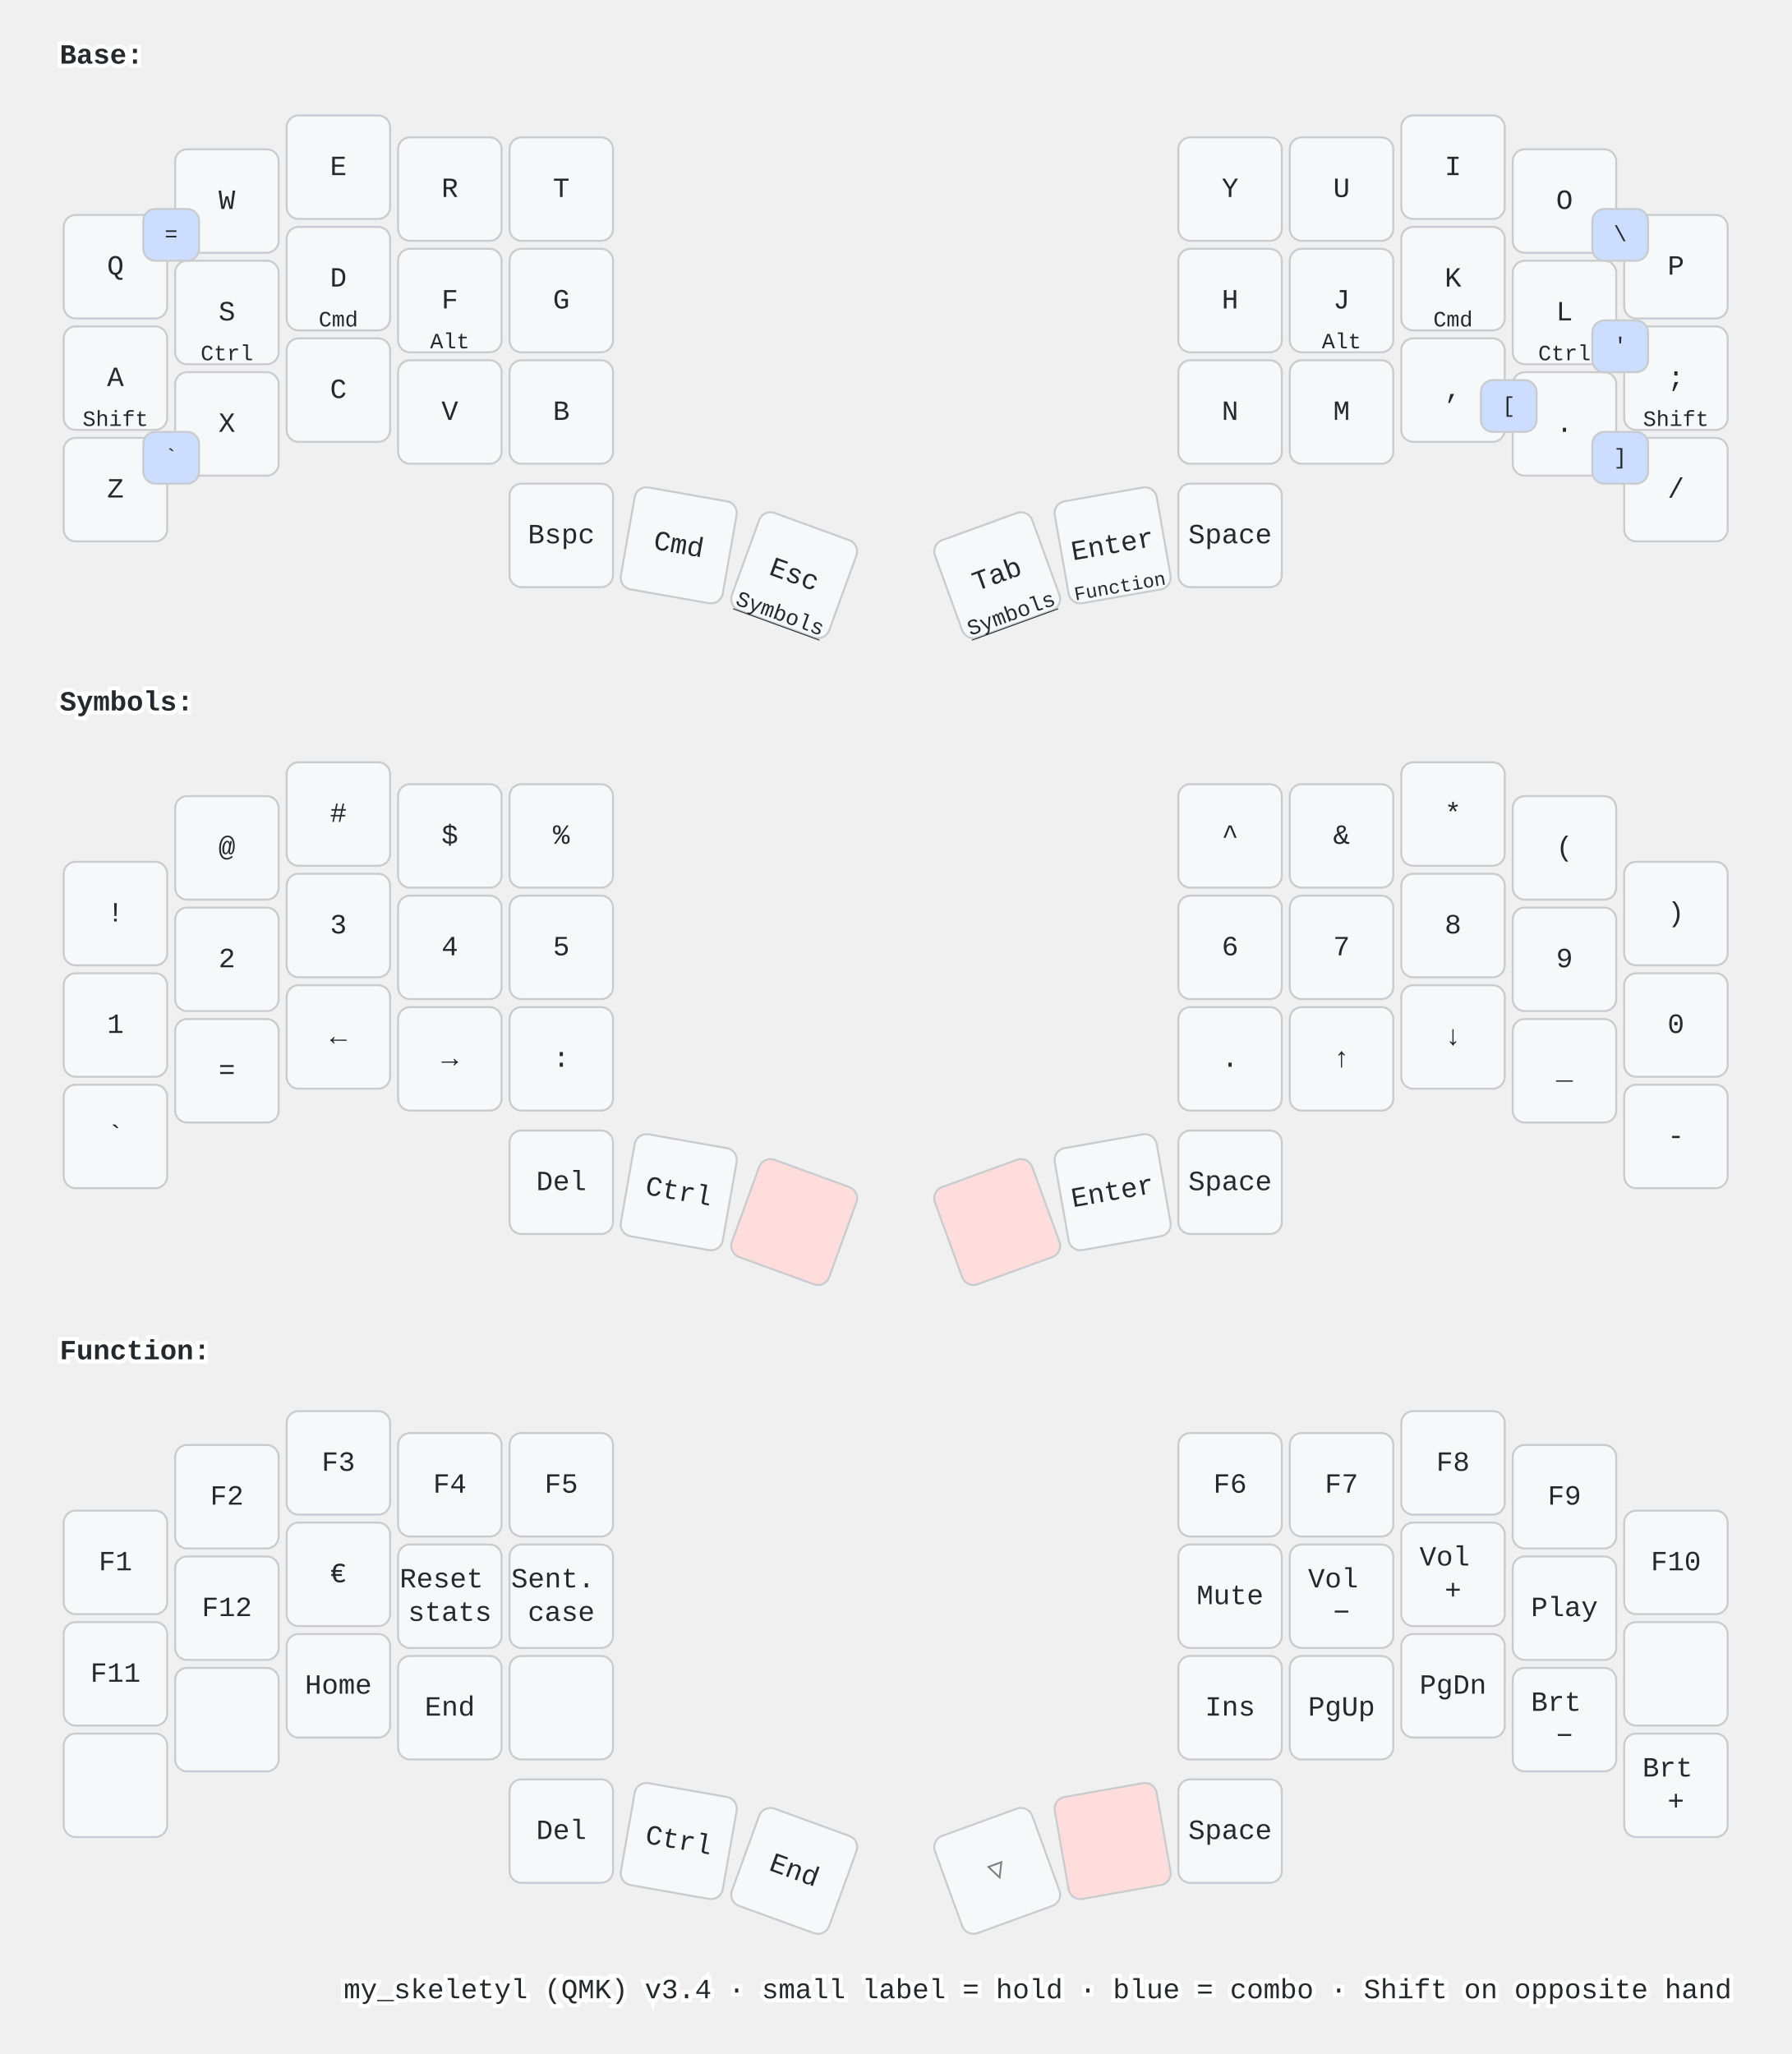
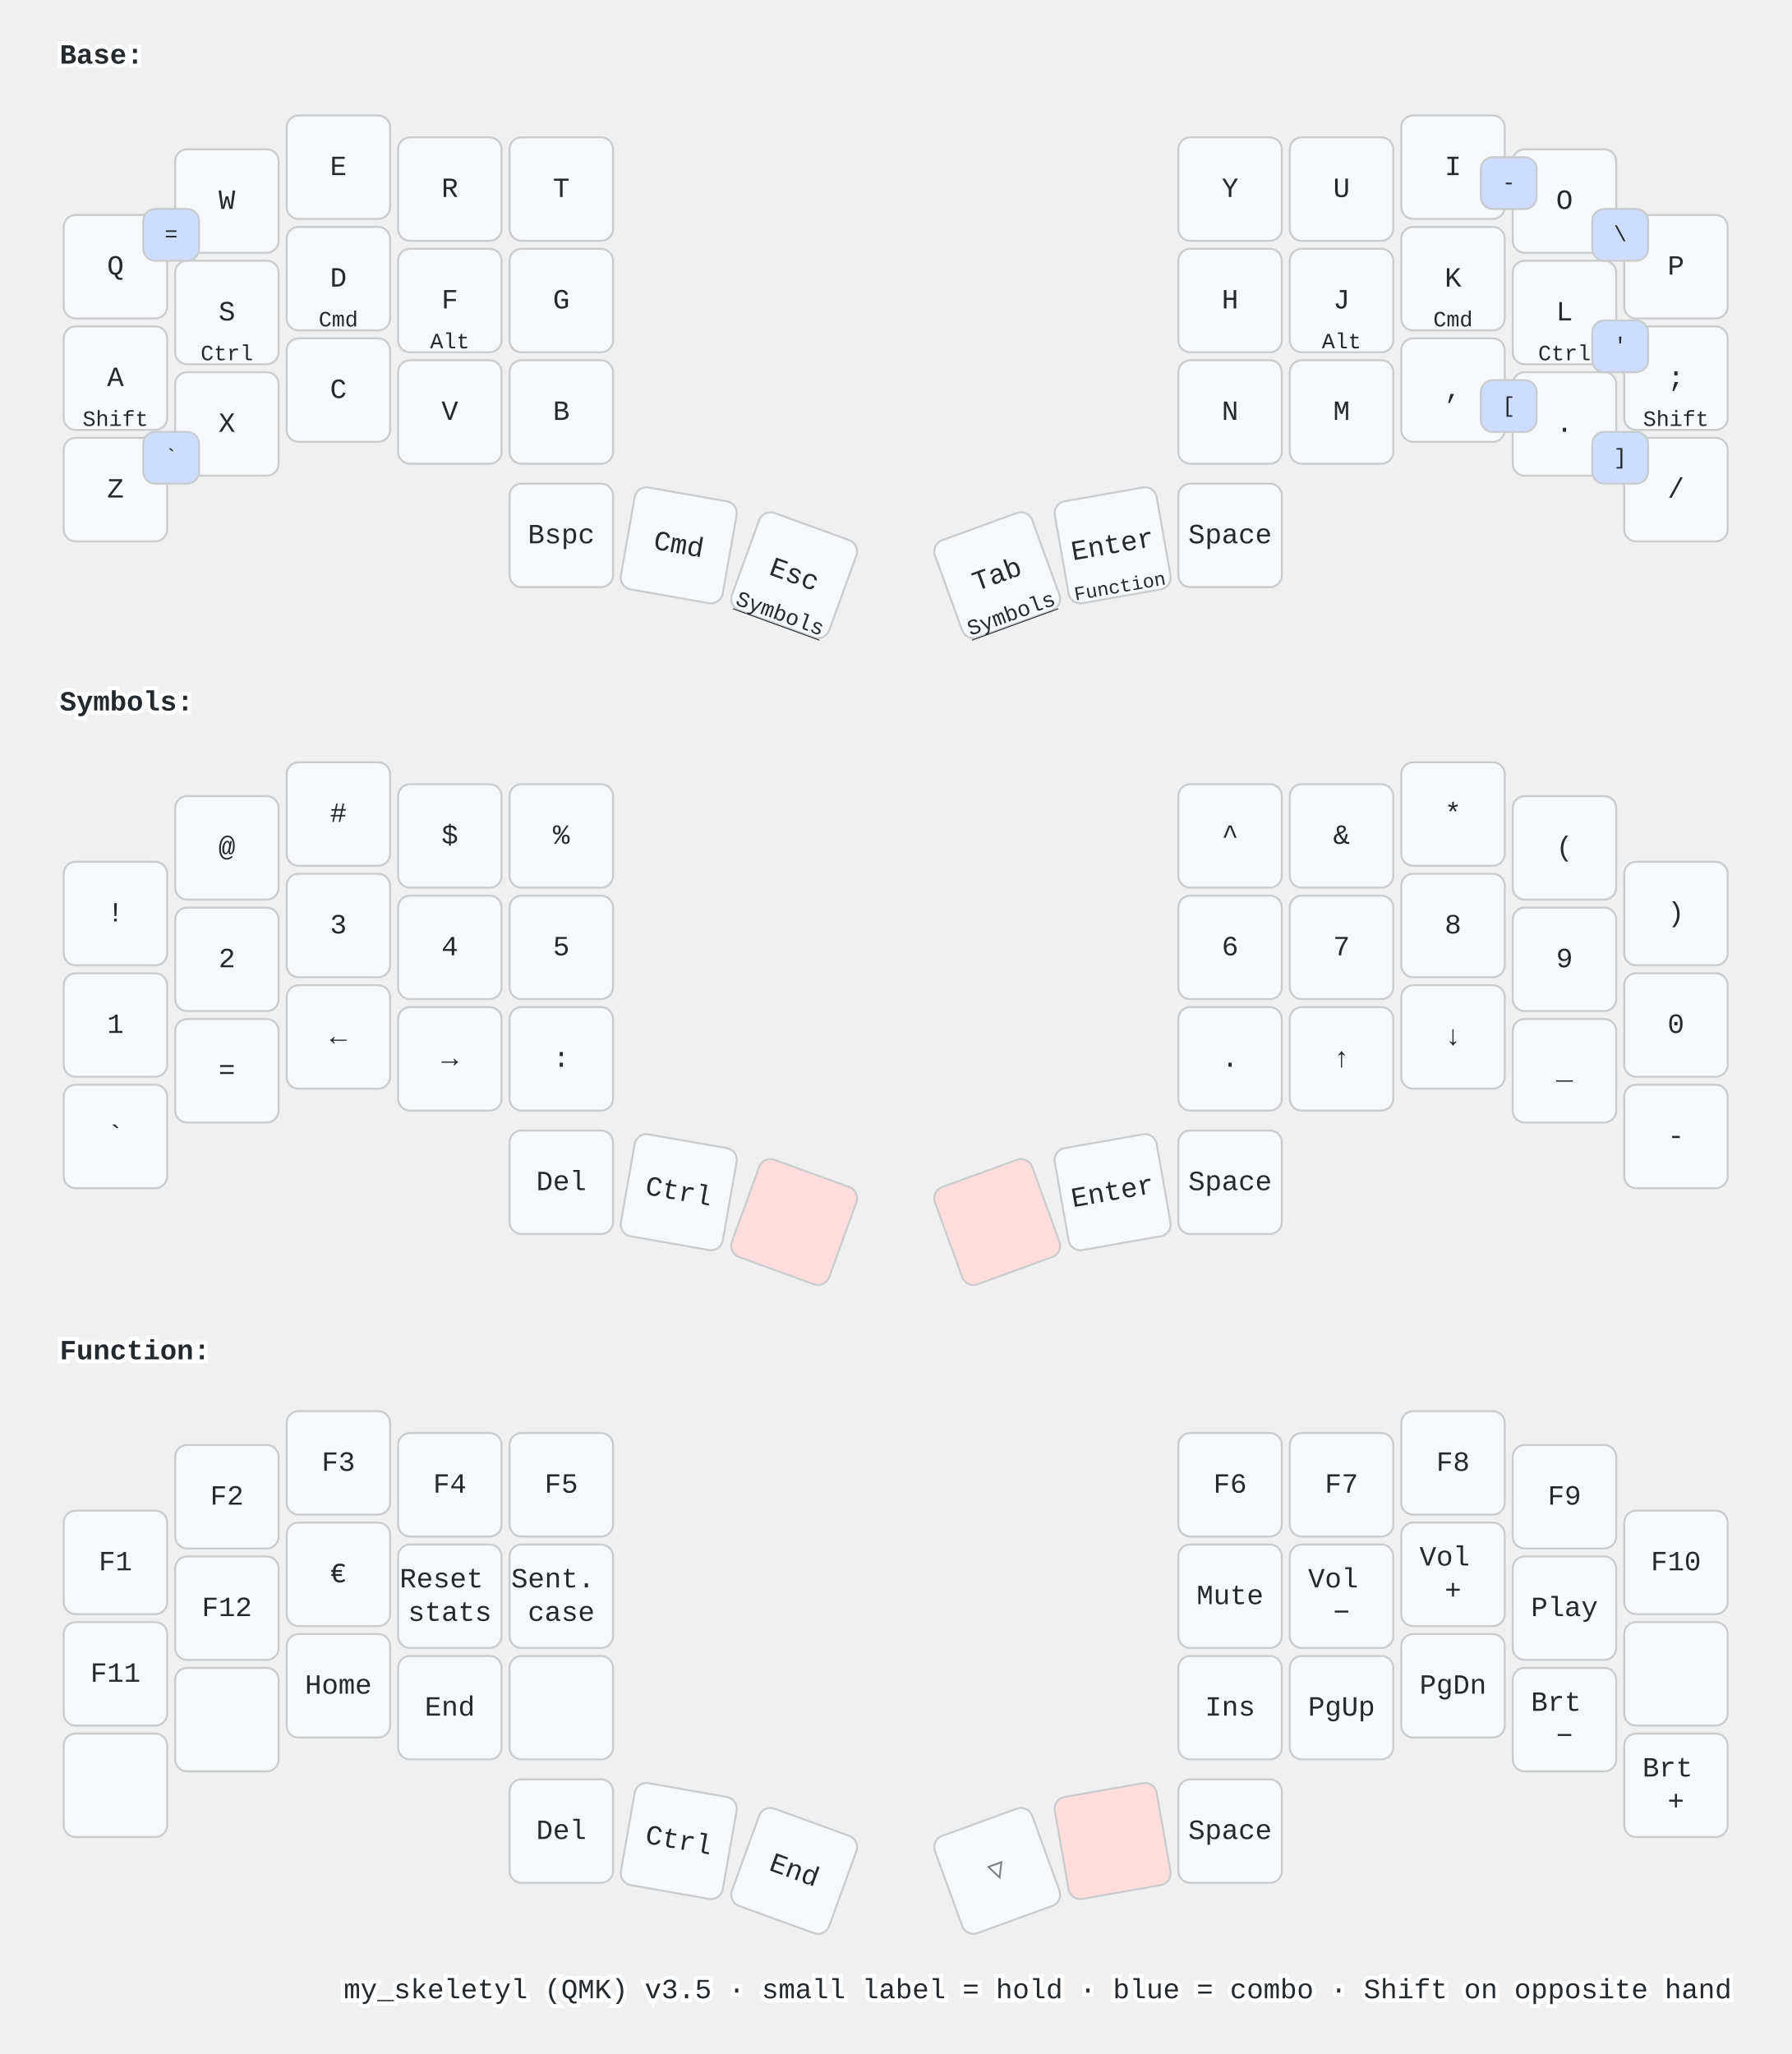
<svg xmlns="http://www.w3.org/2000/svg" width="900" height="1032" viewBox="0 0 900 1032" class="keymap">
  <style>/* inherit to force styles through use tags */
svg path {
    fill: inherit;
}

/* font and background color specifications */
svg.keymap {
    font-family: SFMono-Regular,Consolas,Liberation Mono,Menlo,monospace;
    font-size: 14px;
    font-kerning: normal;
    text-rendering: optimizeLegibility;
    fill: #24292e;
}

/* default key styling */
rect.key {
    fill: #f6f8fa;
}

rect.key, rect.combo {
    stroke: #c9cccf;
    stroke-width: 1;
}

/* default key side styling, only used is draw_key_sides is set */
rect.side {
    filter: brightness(90%);
}

/* color accent for combo boxes */
rect.combo, rect.combo-separate {
    fill: #cdf;
}

/* color accent for held keys */
rect.held, rect.combo.held {
    fill: #fdd;
}

/* color accent for ghost (optional) keys */
rect.ghost, rect.combo.ghost {
    stroke-dasharray: 4, 4;
    stroke-width: 2;
}

text {
    text-anchor: middle;
    dominant-baseline: middle;
}

/* styling for layer labels */
text.label {
    font-weight: bold;
    text-anchor: start;
    stroke: white;
    stroke-width: 4;
    paint-order: stroke;
}

/* styling for optional footer */
text.footer {
    text-anchor: end;
    dominant-baseline: auto;
    stroke: white;
    stroke-width: 4;
    paint-order: stroke;
}

/* styling for combo tap, and key non-tap label text */
text.combo, text.hold, text.shifted, text.left, text.right, text.tl, text.tr, text.bl, text.br {
    font-size: 11px;
}

text.hold, text.bl, text.br {
    text-anchor: middle;
    dominant-baseline: auto;
}

text.shifted, text.tl, text.tr {
    text-anchor: middle;
    dominant-baseline: hanging;
}

text.left, text.tl, text.bl {
    text-anchor: start;
}

text.right, text.tr, text.br {
    text-anchor: end;
}

text.layer-activator {
    text-decoration: underline;
}

/* styling for hold/shifted label text in combo box */
text.combo.hold, text.combo.shifted, text.combo.left, text.combo.right {
    font-size: 8px;
}

/* lighter symbol for transparent keys */
text.trans {
    fill: #7b7e81;
}

/* styling for combo dendrons */
path.combo {
    stroke-width: 1;
    stroke: gray;
    fill: none;
}

/* Start Tabler Icons Cleanup */
/* cannot use height/width with glyphs */
.icon-tabler &gt; path {
    fill: inherit;
    stroke: inherit;
    stroke-width: 2;
}
/* hide tabler's default box */
.icon-tabler &gt; path[stroke="none"][fill="none"] {
    visibility: hidden;
}
/* End Tabler Icons Cleanup */
</style>
  <g transform="translate(30, 0)" class="layer-Base">
    <text x="0" y="28" class="label" id="Base">Base:</text>
    <g transform="translate(0, 56)">
      <g transform="translate(28, 78)" class="key keypos-0">
        <rect rx="6" ry="6" x="-26" y="-26" width="52" height="52" class="key" />
        <text x="0" y="0" class="key tap">Q</text>
      </g>
      <g transform="translate(84, 45)" class="key keypos-1">
        <rect rx="6" ry="6" x="-26" y="-26" width="52" height="52" class="key" />
        <text x="0" y="0" class="key tap">W</text>
      </g>
      <g transform="translate(140, 28)" class="key keypos-2">
        <rect rx="6" ry="6" x="-26" y="-26" width="52" height="52" class="key" />
        <text x="0" y="0" class="key tap">E</text>
      </g>
      <g transform="translate(196, 39)" class="key keypos-3">
        <rect rx="6" ry="6" x="-26" y="-26" width="52" height="52" class="key" />
        <text x="0" y="0" class="key tap">R</text>
      </g>
      <g transform="translate(252, 39)" class="key keypos-4">
        <rect rx="6" ry="6" x="-26" y="-26" width="52" height="52" class="key" />
        <text x="0" y="0" class="key tap">T</text>
      </g>
      <g transform="translate(588, 39)" class="key keypos-5">
        <rect rx="6" ry="6" x="-26" y="-26" width="52" height="52" class="key" />
        <text x="0" y="0" class="key tap">Y</text>
      </g>
      <g transform="translate(644, 39)" class="key keypos-6">
        <rect rx="6" ry="6" x="-26" y="-26" width="52" height="52" class="key" />
        <text x="0" y="0" class="key tap">U</text>
      </g>
      <g transform="translate(700, 28)" class="key keypos-7">
        <rect rx="6" ry="6" x="-26" y="-26" width="52" height="52" class="key" />
        <text x="0" y="0" class="key tap">I</text>
      </g>
      <g transform="translate(756, 45)" class="key keypos-8">
        <rect rx="6" ry="6" x="-26" y="-26" width="52" height="52" class="key" />
        <text x="0" y="0" class="key tap">O</text>
      </g>
      <g transform="translate(812, 78)" class="key keypos-9">
        <rect rx="6" ry="6" x="-26" y="-26" width="52" height="52" class="key" />
        <text x="0" y="0" class="key tap">P</text>
      </g>
      <g transform="translate(28, 134)" class="key keypos-10">
        <rect rx="6" ry="6" x="-26" y="-26" width="52" height="52" class="key" />
        <text x="0" y="0" class="key tap">A</text>
        <text x="0" y="24" class="key hold">Shift</text>
      </g>
      <g transform="translate(84, 101)" class="key keypos-11">
        <rect rx="6" ry="6" x="-26" y="-26" width="52" height="52" class="key" />
        <text x="0" y="0" class="key tap">S</text>
        <text x="0" y="24" class="key hold">Ctrl</text>
      </g>
      <g transform="translate(140, 84)" class="key keypos-12">
        <rect rx="6" ry="6" x="-26" y="-26" width="52" height="52" class="key" />
        <text x="0" y="0" class="key tap">D</text>
        <text x="0" y="24" class="key hold">Cmd</text>
      </g>
      <g transform="translate(196, 95)" class="key keypos-13">
        <rect rx="6" ry="6" x="-26" y="-26" width="52" height="52" class="key" />
        <text x="0" y="0" class="key tap">F</text>
        <text x="0" y="24" class="key hold">Alt</text>
      </g>
      <g transform="translate(252, 95)" class="key keypos-14">
        <rect rx="6" ry="6" x="-26" y="-26" width="52" height="52" class="key" />
        <text x="0" y="0" class="key tap">G</text>
      </g>
      <g transform="translate(588, 95)" class="key keypos-15">
        <rect rx="6" ry="6" x="-26" y="-26" width="52" height="52" class="key" />
        <text x="0" y="0" class="key tap">H</text>
      </g>
      <g transform="translate(644, 95)" class="key keypos-16">
        <rect rx="6" ry="6" x="-26" y="-26" width="52" height="52" class="key" />
        <text x="0" y="0" class="key tap">J</text>
        <text x="0" y="24" class="key hold">Alt</text>
      </g>
      <g transform="translate(700, 84)" class="key keypos-17">
        <rect rx="6" ry="6" x="-26" y="-26" width="52" height="52" class="key" />
        <text x="0" y="0" class="key tap">K</text>
        <text x="0" y="24" class="key hold">Cmd</text>
      </g>
      <g transform="translate(756, 101)" class="key keypos-18">
        <rect rx="6" ry="6" x="-26" y="-26" width="52" height="52" class="key" />
        <text x="0" y="0" class="key tap">L</text>
        <text x="0" y="24" class="key hold">Ctrl</text>
      </g>
      <g transform="translate(812, 134)" class="key keypos-19">
        <rect rx="6" ry="6" x="-26" y="-26" width="52" height="52" class="key" />
        <text x="0" y="0" class="key tap">;</text>
        <text x="0" y="24" class="key hold">Shift</text>
      </g>
      <g transform="translate(28, 190)" class="key keypos-20">
        <rect rx="6" ry="6" x="-26" y="-26" width="52" height="52" class="key" />
        <text x="0" y="0" class="key tap">Z</text>
      </g>
      <g transform="translate(84, 157)" class="key keypos-21">
        <rect rx="6" ry="6" x="-26" y="-26" width="52" height="52" class="key" />
        <text x="0" y="0" class="key tap">X</text>
      </g>
      <g transform="translate(140, 140)" class="key keypos-22">
        <rect rx="6" ry="6" x="-26" y="-26" width="52" height="52" class="key" />
        <text x="0" y="0" class="key tap">C</text>
      </g>
      <g transform="translate(196, 151)" class="key keypos-23">
        <rect rx="6" ry="6" x="-26" y="-26" width="52" height="52" class="key" />
        <text x="0" y="0" class="key tap">V</text>
      </g>
      <g transform="translate(252, 151)" class="key keypos-24">
        <rect rx="6" ry="6" x="-26" y="-26" width="52" height="52" class="key" />
        <text x="0" y="0" class="key tap">B</text>
      </g>
      <g transform="translate(588, 151)" class="key keypos-25">
        <rect rx="6" ry="6" x="-26" y="-26" width="52" height="52" class="key" />
        <text x="0" y="0" class="key tap">N</text>
      </g>
      <g transform="translate(644, 151)" class="key keypos-26">
        <rect rx="6" ry="6" x="-26" y="-26" width="52" height="52" class="key" />
        <text x="0" y="0" class="key tap">M</text>
      </g>
      <g transform="translate(700, 140)" class="key keypos-27">
        <rect rx="6" ry="6" x="-26" y="-26" width="52" height="52" class="key" />
        <text x="0" y="0" class="key tap">,</text>
      </g>
      <g transform="translate(756, 157)" class="key keypos-28">
        <rect rx="6" ry="6" x="-26" y="-26" width="52" height="52" class="key" />
        <text x="0" y="0" class="key tap">.</text>
      </g>
      <g transform="translate(812, 190)" class="key keypos-29">
        <rect rx="6" ry="6" x="-26" y="-26" width="52" height="52" class="key" />
        <text x="0" y="0" class="key tap">/</text>
      </g>
      <g transform="translate(252, 213)" class="key keypos-30">
        <rect rx="6" ry="6" x="-26" y="-26" width="52" height="52" class="key" />
        <text x="0" y="0" class="key tap">Bspc</text>
      </g>
      <g transform="translate(311, 218) rotate(10.0)" class="key keypos-31">
        <rect rx="6" ry="6" x="-26" y="-26" width="52" height="52" class="key" />
        <text x="0" y="0" class="key tap">Cmd</text>
      </g>
      <g transform="translate(369, 233) rotate(20.0)" class="key keypos-32">
        <rect rx="6" ry="6" x="-26" y="-26" width="52" height="52" class="key" />
        <text x="0" y="0" class="key tap">Esc</text>
        <a href="#Symbols">
          <text x="0" y="24" class="key hold layer-activator">Symbols</text>
        </a>
      </g>
      <g transform="translate(471, 233) rotate(-20.0)" class="key keypos-33">
        <rect rx="6" ry="6" x="-26" y="-26" width="52" height="52" class="key" />
        <text x="0" y="0" class="key tap">Tab</text>
        <a href="#Symbols">
          <text x="0" y="24" class="key hold layer-activator">Symbols</text>
        </a>
      </g>
      <g transform="translate(529, 218) rotate(-10.0)" class="key keypos-34">
        <rect rx="6" ry="6" x="-26" y="-26" width="52" height="52" class="key" />
        <text x="0" y="0" class="key tap">Enter</text>
        <a href="#Function">
          <text x="0" y="24" class="key hold layer-activator">
            <tspan style="font-size: 88%">Function</tspan>
          </text>
        </a>
      </g>
      <g transform="translate(588, 213)" class="key keypos-35">
        <rect rx="6" ry="6" x="-26" y="-26" width="52" height="52" class="key" />
        <text x="0" y="0" class="key tap">Space</text>
      </g>
      <g class="combo combopos-0">
        <rect rx="6" ry="6" x="42" y="49" width="28" height="26" class="combo" />
        <text x="56" y="62" class="combo tap">=</text>
      </g>
      <g class="combo combopos-1">
        <rect rx="6" ry="6" x="42" y="161" width="28" height="26" class="combo" />
        <text x="56" y="174" class="combo tap">`</text>
      </g>
      <g class="combo combopos-2">
+         <rect rx="6" ry="6" x="714" y="23" width="28" height="26" class="combo" />
+         <text x="728" y="36" class="combo tap">-</text>
+       </g>
+       <g class="combo combopos-3">
        <rect rx="6" ry="6" x="770" y="49" width="28" height="26" class="combo" />
        <text x="784" y="62" class="combo tap">\</text>
      </g>
-       <g class="combo combopos-3">
+       <g class="combo combopos-4">
        <rect rx="6" ry="6" x="770" y="105" width="28" height="26" class="combo" />
        <text x="784" y="118" class="combo tap">'</text>
      </g>
-       <g class="combo combopos-4">
+       <g class="combo combopos-5">
        <rect rx="6" ry="6" x="714" y="135" width="28" height="26" class="combo" />
        <text x="728" y="148" class="combo tap">[</text>
      </g>
-       <g class="combo combopos-5">
+       <g class="combo combopos-6">
        <rect rx="6" ry="6" x="770" y="161" width="28" height="26" class="combo" />
        <text x="784" y="174" class="combo tap">]</text>
      </g>
    </g>
  </g>
  <g transform="translate(30, 325)" class="layer-Symbols">
    <text x="0" y="28" class="label" id="Symbols">Symbols:</text>
    <g transform="translate(0, 56)">
      <g transform="translate(28, 78)" class="key keypos-0">
        <rect rx="6" ry="6" x="-26" y="-26" width="52" height="52" class="key" />
        <text x="0" y="0" class="key tap">!</text>
      </g>
      <g transform="translate(84, 45)" class="key keypos-1">
        <rect rx="6" ry="6" x="-26" y="-26" width="52" height="52" class="key" />
        <text x="0" y="0" class="key tap">@</text>
      </g>
      <g transform="translate(140, 28)" class="key keypos-2">
        <rect rx="6" ry="6" x="-26" y="-26" width="52" height="52" class="key" />
        <text x="0" y="0" class="key tap">#</text>
      </g>
      <g transform="translate(196, 39)" class="key keypos-3">
        <rect rx="6" ry="6" x="-26" y="-26" width="52" height="52" class="key" />
        <text x="0" y="0" class="key tap">$</text>
      </g>
      <g transform="translate(252, 39)" class="key keypos-4">
        <rect rx="6" ry="6" x="-26" y="-26" width="52" height="52" class="key" />
        <text x="0" y="0" class="key tap">%</text>
      </g>
      <g transform="translate(588, 39)" class="key keypos-5">
        <rect rx="6" ry="6" x="-26" y="-26" width="52" height="52" class="key" />
        <text x="0" y="0" class="key tap">^</text>
      </g>
      <g transform="translate(644, 39)" class="key keypos-6">
        <rect rx="6" ry="6" x="-26" y="-26" width="52" height="52" class="key" />
        <text x="0" y="0" class="key tap">&amp;</text>
      </g>
      <g transform="translate(700, 28)" class="key keypos-7">
        <rect rx="6" ry="6" x="-26" y="-26" width="52" height="52" class="key" />
        <text x="0" y="0" class="key tap">*</text>
      </g>
      <g transform="translate(756, 45)" class="key keypos-8">
        <rect rx="6" ry="6" x="-26" y="-26" width="52" height="52" class="key" />
        <text x="0" y="0" class="key tap">(</text>
      </g>
      <g transform="translate(812, 78)" class="key keypos-9">
        <rect rx="6" ry="6" x="-26" y="-26" width="52" height="52" class="key" />
        <text x="0" y="0" class="key tap">)</text>
      </g>
      <g transform="translate(28, 134)" class="key keypos-10">
        <rect rx="6" ry="6" x="-26" y="-26" width="52" height="52" class="key" />
        <text x="0" y="0" class="key tap">1</text>
      </g>
      <g transform="translate(84, 101)" class="key keypos-11">
        <rect rx="6" ry="6" x="-26" y="-26" width="52" height="52" class="key" />
        <text x="0" y="0" class="key tap">2</text>
      </g>
      <g transform="translate(140, 84)" class="key keypos-12">
        <rect rx="6" ry="6" x="-26" y="-26" width="52" height="52" class="key" />
        <text x="0" y="0" class="key tap">3</text>
      </g>
      <g transform="translate(196, 95)" class="key keypos-13">
        <rect rx="6" ry="6" x="-26" y="-26" width="52" height="52" class="key" />
        <text x="0" y="0" class="key tap">4</text>
      </g>
      <g transform="translate(252, 95)" class="key keypos-14">
        <rect rx="6" ry="6" x="-26" y="-26" width="52" height="52" class="key" />
        <text x="0" y="0" class="key tap">5</text>
      </g>
      <g transform="translate(588, 95)" class="key keypos-15">
        <rect rx="6" ry="6" x="-26" y="-26" width="52" height="52" class="key" />
        <text x="0" y="0" class="key tap">6</text>
      </g>
      <g transform="translate(644, 95)" class="key keypos-16">
        <rect rx="6" ry="6" x="-26" y="-26" width="52" height="52" class="key" />
        <text x="0" y="0" class="key tap">7</text>
      </g>
      <g transform="translate(700, 84)" class="key keypos-17">
        <rect rx="6" ry="6" x="-26" y="-26" width="52" height="52" class="key" />
        <text x="0" y="0" class="key tap">8</text>
      </g>
      <g transform="translate(756, 101)" class="key keypos-18">
        <rect rx="6" ry="6" x="-26" y="-26" width="52" height="52" class="key" />
        <text x="0" y="0" class="key tap">9</text>
      </g>
      <g transform="translate(812, 134)" class="key keypos-19">
        <rect rx="6" ry="6" x="-26" y="-26" width="52" height="52" class="key" />
        <text x="0" y="0" class="key tap">0</text>
      </g>
      <g transform="translate(28, 190)" class="key keypos-20">
        <rect rx="6" ry="6" x="-26" y="-26" width="52" height="52" class="key" />
        <text x="0" y="0" class="key tap">`</text>
      </g>
      <g transform="translate(84, 157)" class="key keypos-21">
        <rect rx="6" ry="6" x="-26" y="-26" width="52" height="52" class="key" />
        <text x="0" y="0" class="key tap">=</text>
      </g>
      <g transform="translate(140, 140)" class="key keypos-22">
        <rect rx="6" ry="6" x="-26" y="-26" width="52" height="52" class="key" />
        <text x="0" y="0" class="key tap">←</text>
      </g>
      <g transform="translate(196, 151)" class="key keypos-23">
        <rect rx="6" ry="6" x="-26" y="-26" width="52" height="52" class="key" />
        <text x="0" y="0" class="key tap">→</text>
      </g>
      <g transform="translate(252, 151)" class="key keypos-24">
        <rect rx="6" ry="6" x="-26" y="-26" width="52" height="52" class="key" />
        <text x="0" y="0" class="key tap">:</text>
      </g>
      <g transform="translate(588, 151)" class="key keypos-25">
        <rect rx="6" ry="6" x="-26" y="-26" width="52" height="52" class="key" />
        <text x="0" y="0" class="key tap">.</text>
      </g>
      <g transform="translate(644, 151)" class="key keypos-26">
        <rect rx="6" ry="6" x="-26" y="-26" width="52" height="52" class="key" />
        <text x="0" y="0" class="key tap">↑</text>
      </g>
      <g transform="translate(700, 140)" class="key keypos-27">
        <rect rx="6" ry="6" x="-26" y="-26" width="52" height="52" class="key" />
        <text x="0" y="0" class="key tap">↓</text>
      </g>
      <g transform="translate(756, 157)" class="key keypos-28">
        <rect rx="6" ry="6" x="-26" y="-26" width="52" height="52" class="key" />
        <text x="0" y="0" class="key tap">_</text>
      </g>
      <g transform="translate(812, 190)" class="key keypos-29">
        <rect rx="6" ry="6" x="-26" y="-26" width="52" height="52" class="key" />
        <text x="0" y="0" class="key tap">-</text>
      </g>
      <g transform="translate(252, 213)" class="key keypos-30">
        <rect rx="6" ry="6" x="-26" y="-26" width="52" height="52" class="key" />
        <text x="0" y="0" class="key tap">Del</text>
      </g>
      <g transform="translate(311, 218) rotate(10.0)" class="key keypos-31">
        <rect rx="6" ry="6" x="-26" y="-26" width="52" height="52" class="key" />
        <text x="0" y="0" class="key tap">Ctrl</text>
      </g>
      <g transform="translate(369, 233) rotate(20.0)" class="key held keypos-32">
        <rect rx="6" ry="6" x="-26" y="-26" width="52" height="52" class="key held" />
      </g>
      <g transform="translate(471, 233) rotate(-20.0)" class="key held keypos-33">
        <rect rx="6" ry="6" x="-26" y="-26" width="52" height="52" class="key held" />
      </g>
      <g transform="translate(529, 218) rotate(-10.0)" class="key keypos-34">
        <rect rx="6" ry="6" x="-26" y="-26" width="52" height="52" class="key" />
        <text x="0" y="0" class="key tap">Enter</text>
      </g>
      <g transform="translate(588, 213)" class="key keypos-35">
        <rect rx="6" ry="6" x="-26" y="-26" width="52" height="52" class="key" />
        <text x="0" y="0" class="key tap">Space</text>
      </g>
    </g>
  </g>
  <g transform="translate(30, 651)" class="layer-Function">
    <text x="0" y="28" class="label" id="Function">Function:</text>
    <g transform="translate(0, 56)">
      <g transform="translate(28, 78)" class="key keypos-0">
        <rect rx="6" ry="6" x="-26" y="-26" width="52" height="52" class="key" />
        <text x="0" y="0" class="key tap">F1</text>
      </g>
      <g transform="translate(84, 45)" class="key keypos-1">
        <rect rx="6" ry="6" x="-26" y="-26" width="52" height="52" class="key" />
        <text x="0" y="0" class="key tap">F2</text>
      </g>
      <g transform="translate(140, 28)" class="key keypos-2">
        <rect rx="6" ry="6" x="-26" y="-26" width="52" height="52" class="key" />
        <text x="0" y="0" class="key tap">F3</text>
      </g>
      <g transform="translate(196, 39)" class="key keypos-3">
        <rect rx="6" ry="6" x="-26" y="-26" width="52" height="52" class="key" />
        <text x="0" y="0" class="key tap">F4</text>
      </g>
      <g transform="translate(252, 39)" class="key keypos-4">
        <rect rx="6" ry="6" x="-26" y="-26" width="52" height="52" class="key" />
        <text x="0" y="0" class="key tap">F5</text>
      </g>
      <g transform="translate(588, 39)" class="key keypos-5">
        <rect rx="6" ry="6" x="-26" y="-26" width="52" height="52" class="key" />
        <text x="0" y="0" class="key tap">F6</text>
      </g>
      <g transform="translate(644, 39)" class="key keypos-6">
        <rect rx="6" ry="6" x="-26" y="-26" width="52" height="52" class="key" />
        <text x="0" y="0" class="key tap">F7</text>
      </g>
      <g transform="translate(700, 28)" class="key keypos-7">
        <rect rx="6" ry="6" x="-26" y="-26" width="52" height="52" class="key" />
        <text x="0" y="0" class="key tap">F8</text>
      </g>
      <g transform="translate(756, 45)" class="key keypos-8">
        <rect rx="6" ry="6" x="-26" y="-26" width="52" height="52" class="key" />
        <text x="0" y="0" class="key tap">F9</text>
      </g>
      <g transform="translate(812, 78)" class="key keypos-9">
        <rect rx="6" ry="6" x="-26" y="-26" width="52" height="52" class="key" />
        <text x="0" y="0" class="key tap">F10</text>
      </g>
      <g transform="translate(28, 134)" class="key keypos-10">
        <rect rx="6" ry="6" x="-26" y="-26" width="52" height="52" class="key" />
        <text x="0" y="0" class="key tap">F11</text>
      </g>
      <g transform="translate(84, 101)" class="key keypos-11">
        <rect rx="6" ry="6" x="-26" y="-26" width="52" height="52" class="key" />
        <text x="0" y="0" class="key tap">F12</text>
      </g>
      <g transform="translate(140, 84)" class="key keypos-12">
        <rect rx="6" ry="6" x="-26" y="-26" width="52" height="52" class="key" />
        <text x="0" y="0" class="key tap">€</text>
      </g>
      <g transform="translate(196, 95)" class="key keypos-13">
        <rect rx="6" ry="6" x="-26" y="-26" width="52" height="52" class="key" />
        <text x="0" y="0" class="key tap">
          <tspan x="0" dy="-0.6em">Reset</tspan>
          <tspan x="0" dy="1.2em">stats</tspan>
        </text>
      </g>
      <g transform="translate(252, 95)" class="key keypos-14">
        <rect rx="6" ry="6" x="-26" y="-26" width="52" height="52" class="key" />
        <text x="0" y="0" class="key tap">
          <tspan x="0" dy="-0.6em">Sent.</tspan>
          <tspan x="0" dy="1.2em">case</tspan>
        </text>
      </g>
      <g transform="translate(588, 95)" class="key keypos-15">
        <rect rx="6" ry="6" x="-26" y="-26" width="52" height="52" class="key" />
        <text x="0" y="0" class="key tap">Mute</text>
      </g>
      <g transform="translate(644, 95)" class="key keypos-16">
        <rect rx="6" ry="6" x="-26" y="-26" width="52" height="52" class="key" />
        <text x="0" y="0" class="key tap">
          <tspan x="0" dy="-0.6em">Vol</tspan>
          <tspan x="0" dy="1.2em">−</tspan>
        </text>
      </g>
      <g transform="translate(700, 84)" class="key keypos-17">
        <rect rx="6" ry="6" x="-26" y="-26" width="52" height="52" class="key" />
        <text x="0" y="0" class="key tap">
          <tspan x="0" dy="-0.6em">Vol</tspan>
          <tspan x="0" dy="1.2em">+</tspan>
        </text>
      </g>
      <g transform="translate(756, 101)" class="key keypos-18">
        <rect rx="6" ry="6" x="-26" y="-26" width="52" height="52" class="key" />
        <text x="0" y="0" class="key tap">Play</text>
      </g>
      <g transform="translate(812, 134)" class="key keypos-19">
        <rect rx="6" ry="6" x="-26" y="-26" width="52" height="52" class="key" />
      </g>
      <g transform="translate(28, 190)" class="key keypos-20">
        <rect rx="6" ry="6" x="-26" y="-26" width="52" height="52" class="key" />
      </g>
      <g transform="translate(84, 157)" class="key keypos-21">
        <rect rx="6" ry="6" x="-26" y="-26" width="52" height="52" class="key" />
      </g>
      <g transform="translate(140, 140)" class="key keypos-22">
        <rect rx="6" ry="6" x="-26" y="-26" width="52" height="52" class="key" />
        <text x="0" y="0" class="key tap">Home</text>
      </g>
      <g transform="translate(196, 151)" class="key keypos-23">
        <rect rx="6" ry="6" x="-26" y="-26" width="52" height="52" class="key" />
        <text x="0" y="0" class="key tap">End</text>
      </g>
      <g transform="translate(252, 151)" class="key keypos-24">
        <rect rx="6" ry="6" x="-26" y="-26" width="52" height="52" class="key" />
      </g>
      <g transform="translate(588, 151)" class="key keypos-25">
        <rect rx="6" ry="6" x="-26" y="-26" width="52" height="52" class="key" />
        <text x="0" y="0" class="key tap">Ins</text>
      </g>
      <g transform="translate(644, 151)" class="key keypos-26">
        <rect rx="6" ry="6" x="-26" y="-26" width="52" height="52" class="key" />
        <text x="0" y="0" class="key tap">PgUp</text>
      </g>
      <g transform="translate(700, 140)" class="key keypos-27">
        <rect rx="6" ry="6" x="-26" y="-26" width="52" height="52" class="key" />
        <text x="0" y="0" class="key tap">PgDn</text>
      </g>
      <g transform="translate(756, 157)" class="key keypos-28">
        <rect rx="6" ry="6" x="-26" y="-26" width="52" height="52" class="key" />
        <text x="0" y="0" class="key tap">
          <tspan x="0" dy="-0.6em">Brt</tspan>
          <tspan x="0" dy="1.2em">−</tspan>
        </text>
      </g>
      <g transform="translate(812, 190)" class="key keypos-29">
        <rect rx="6" ry="6" x="-26" y="-26" width="52" height="52" class="key" />
        <text x="0" y="0" class="key tap">
          <tspan x="0" dy="-0.6em">Brt</tspan>
          <tspan x="0" dy="1.2em">+</tspan>
        </text>
      </g>
      <g transform="translate(252, 213)" class="key keypos-30">
        <rect rx="6" ry="6" x="-26" y="-26" width="52" height="52" class="key" />
        <text x="0" y="0" class="key tap">Del</text>
      </g>
      <g transform="translate(311, 218) rotate(10.0)" class="key keypos-31">
        <rect rx="6" ry="6" x="-26" y="-26" width="52" height="52" class="key" />
        <text x="0" y="0" class="key tap">Ctrl</text>
      </g>
      <g transform="translate(369, 233) rotate(20.0)" class="key keypos-32">
        <rect rx="6" ry="6" x="-26" y="-26" width="52" height="52" class="key" />
        <text x="0" y="0" class="key tap">End</text>
      </g>
      <g transform="translate(471, 233) rotate(-20.0)" class="key trans keypos-33">
        <rect rx="6" ry="6" x="-26" y="-26" width="52" height="52" class="key trans" />
        <text x="0" y="0" class="key trans tap">▽</text>
      </g>
      <g transform="translate(529, 218) rotate(-10.0)" class="key held keypos-34">
        <rect rx="6" ry="6" x="-26" y="-26" width="52" height="52" class="key held" />
      </g>
      <g transform="translate(588, 213)" class="key keypos-35">
        <rect rx="6" ry="6" x="-26" y="-26" width="52" height="52" class="key" />
        <text x="0" y="0" class="key tap">Space</text>
      </g>
    </g>
  </g>
-   <text x="870.0" y="1004.0" class="footer">my_skeletyl (QMK) v3.4 · small label = hold · blue = combo · Shift on opposite hand</text>
+   <text x="870.0" y="1004.0" class="footer">my_skeletyl (QMK) v3.5 · small label = hold · blue = combo · Shift on opposite hand</text>
</svg>
